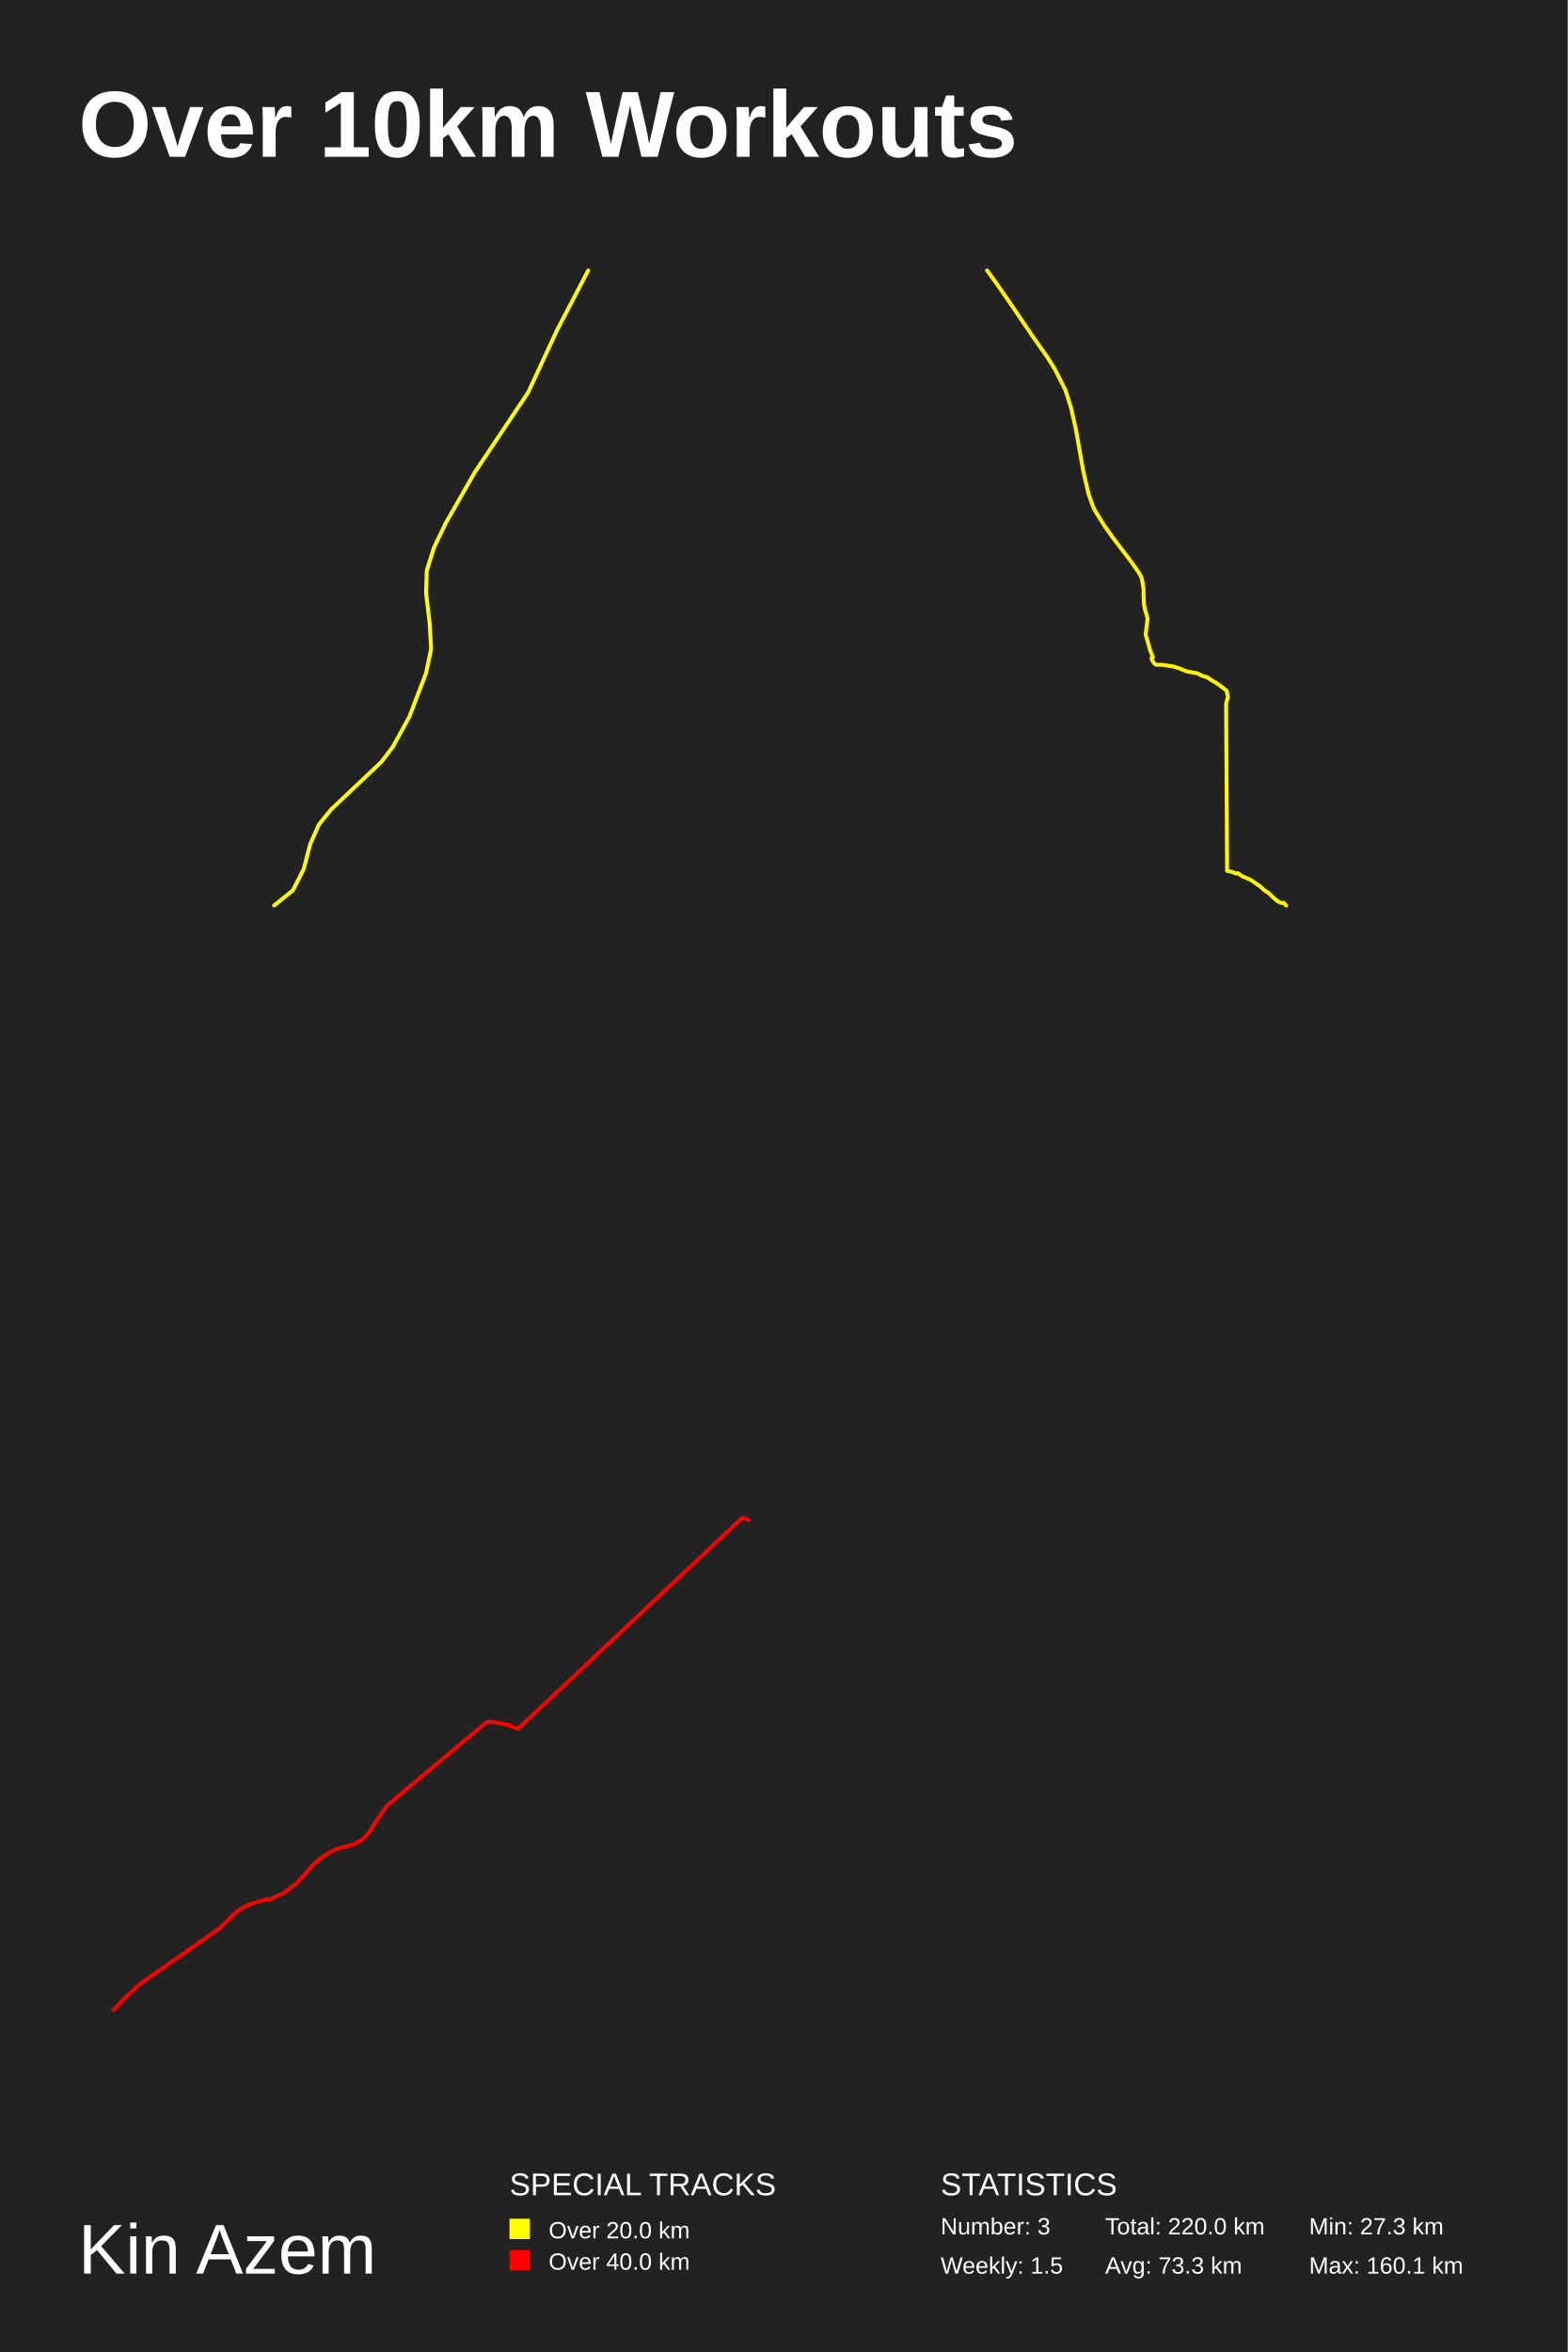
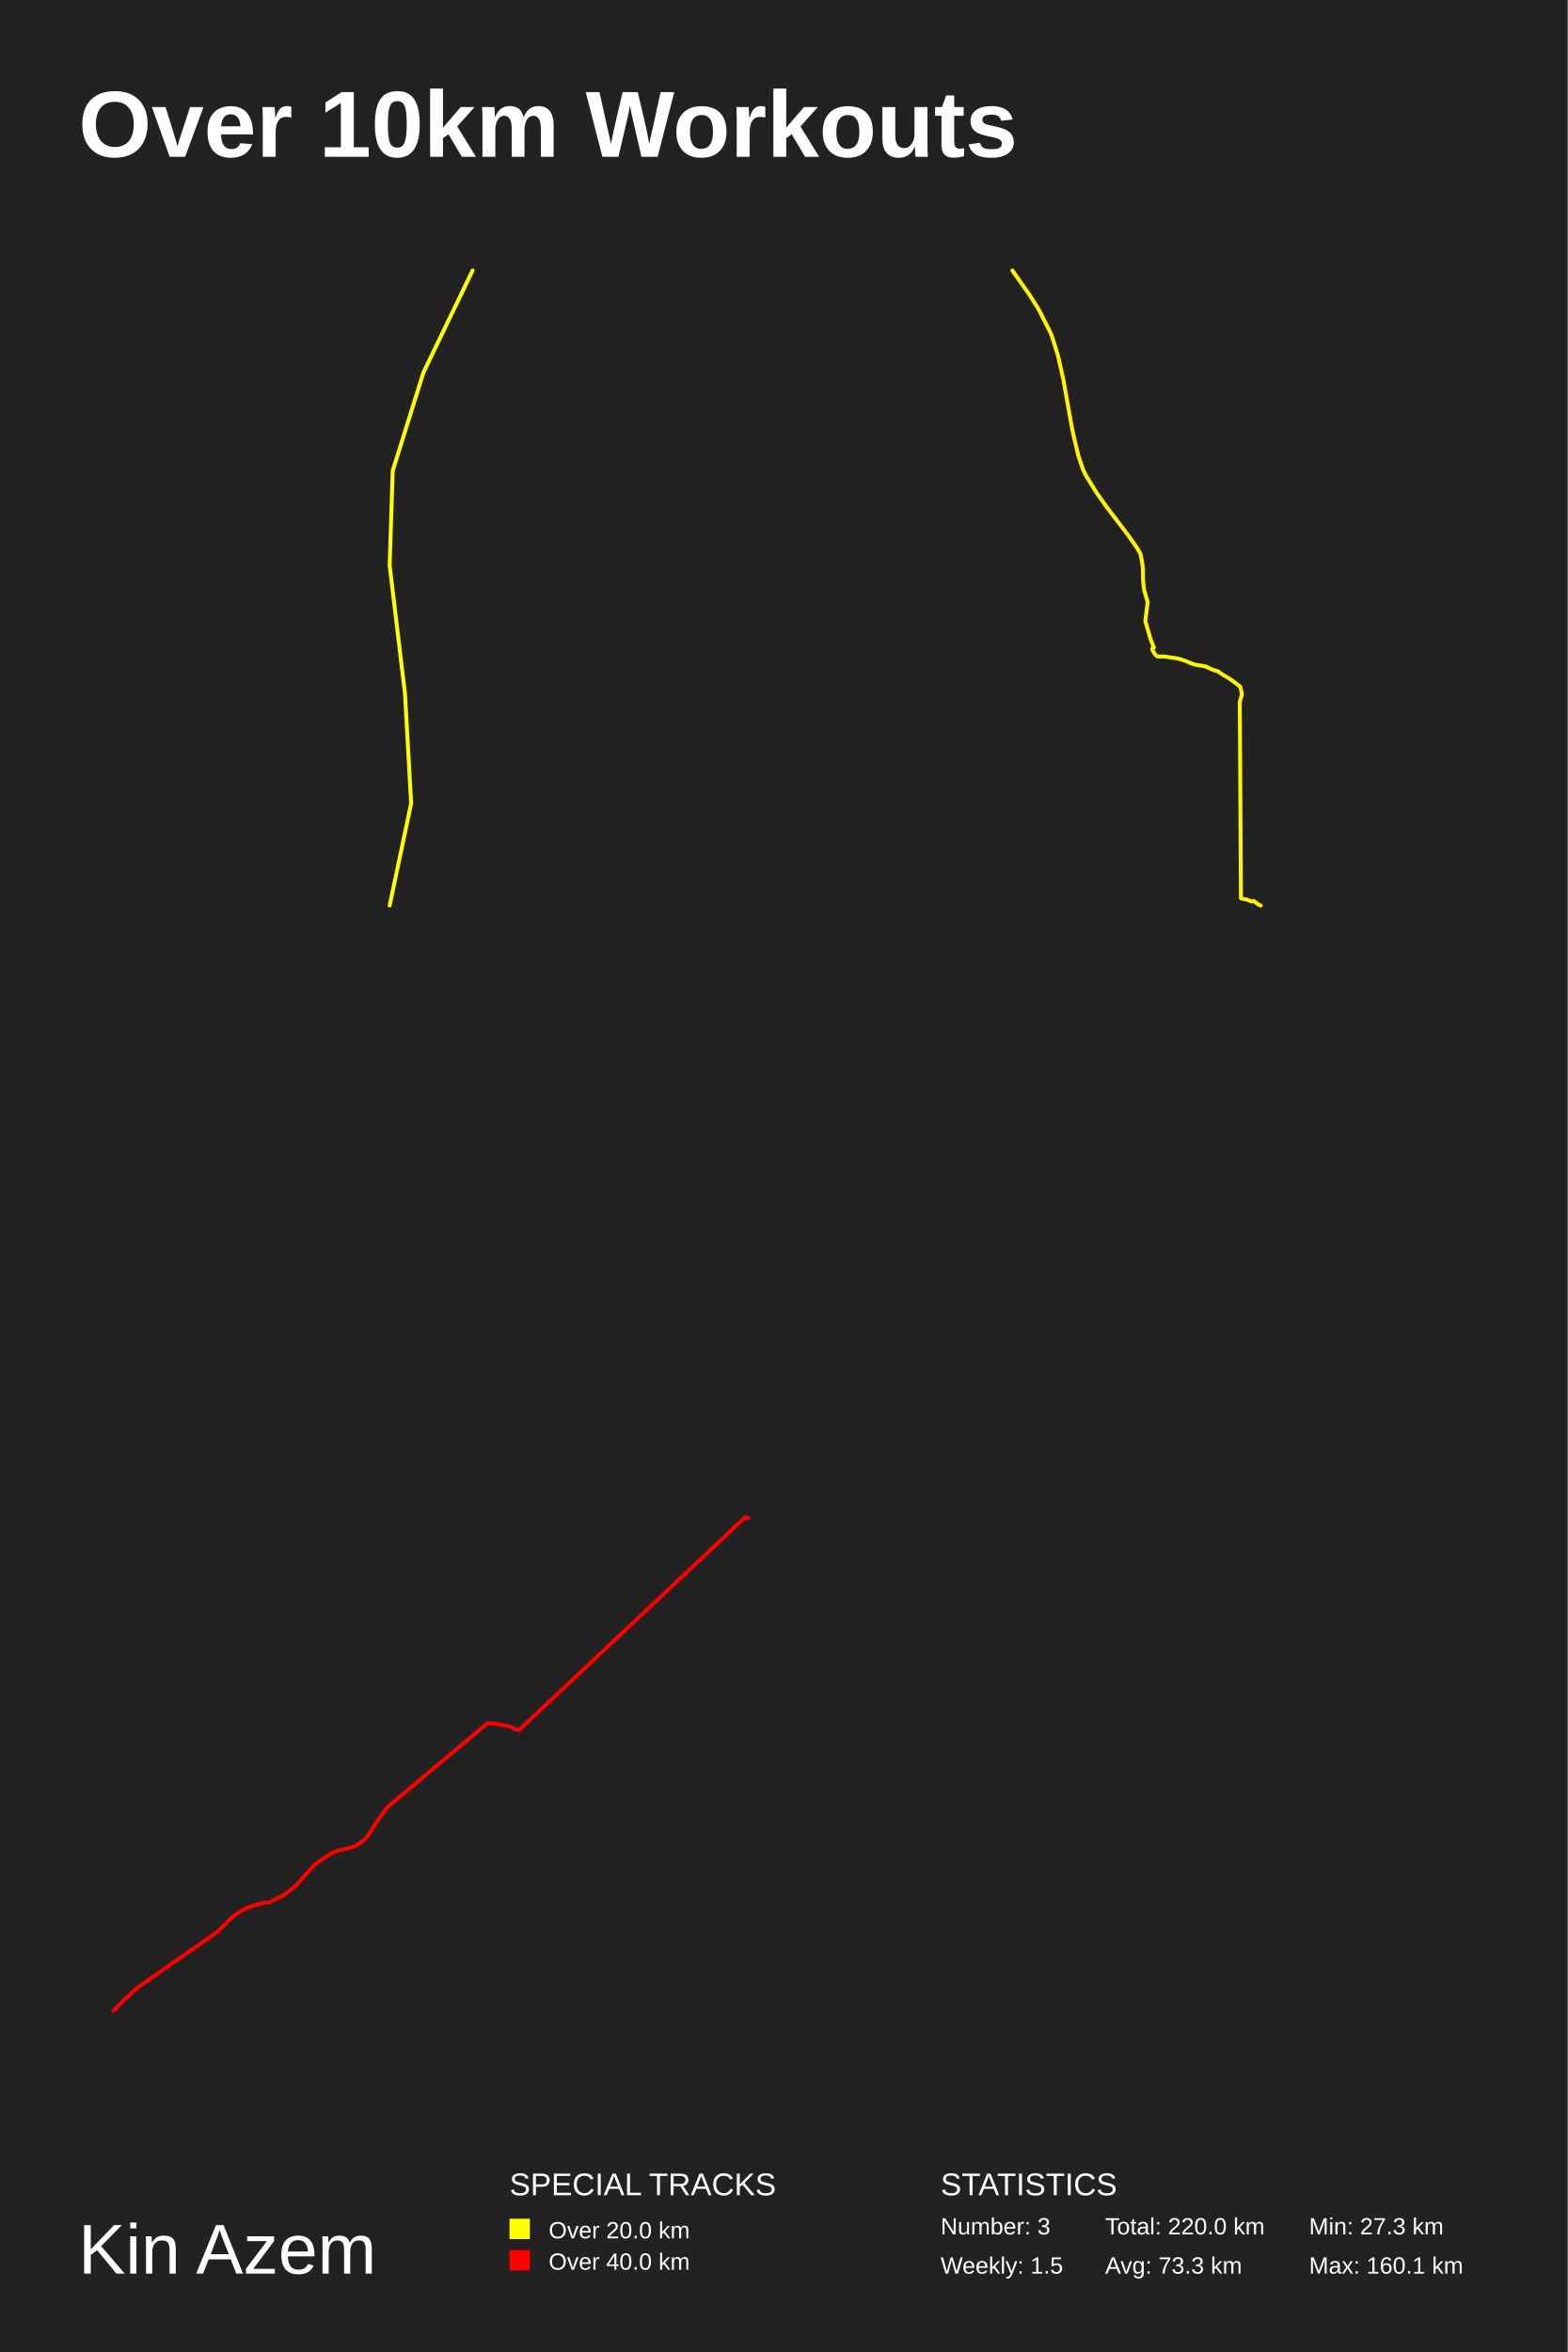
<svg xmlns="http://www.w3.org/2000/svg" baseProfile="full" height="300mm" version="1.1" viewBox="0,0,200,300" width="200mm">
  <defs />
  <rect fill="#222222" height="300" width="200" x="0" y="0" />
  <text fill="#FFFFFF" style="font-size:12px; font-family:Arial; font-weight:bold;" x="10" y="20">Over 10km Workouts</text>
  <text fill="#FFFFFF" style="font-size:9px; font-family:Arial" x="10" y="290">Kin Azem</text>
  <text fill="#FFFFFF" style="font-size:4px; font-family:Arial" x="65" y="280">SPECIAL TRACKS</text>
  <rect fill="yellow" height="2.6" width="2.6" x="65" y="283" />
  <text fill="#FFFFFF" style="font-size:3px; font-family:Arial" x="70" y="285.5">Over 20.0 km</text>
  <rect fill="red" height="2.6" width="2.6" x="65" y="287" />
  <text fill="#FFFFFF" style="font-size:3px; font-family:Arial" x="70" y="289.5">Over 40.0 km</text>
  <text fill="#FFFFFF" style="font-size:4px; font-family:Arial" x="120" y="280">STATISTICS</text>
  <text fill="#FFFFFF" style="font-size:3px; font-family:Arial" x="120" y="285">Number: 3</text>
  <text fill="#FFFFFF" style="font-size:3px; font-family:Arial" x="120" y="290">Weekly: 1.5</text>
  <text fill="#FFFFFF" style="font-size:3px; font-family:Arial" x="141" y="285">Total: 220.0 km</text>
  <text fill="#FFFFFF" style="font-size:3px; font-family:Arial" x="141" y="290">Avg: 73.3 km</text>
  <text fill="#FFFFFF" style="font-size:3px; font-family:Arial" x="167" y="285">Min: 27.3 km</text>
  <text fill="#FFFFFF" style="font-size:3px; font-family:Arial" x="167" y="290">Max: 160.1 km</text>
-   <polyline fill="none" opacity="1" points="75.038,34.5 71.067,42.112 67.374,50.064 60.54,60.289 56.847,66.765 55.369,69.832 54.446,72.786 54.354,75.626 54.815,79.488 55,82.783 54.354,85.85 52.23,91.417 50.106,95.279 48.628,97.21 42.257,103.231 41.149,104.594 40.687,105.162 39.579,107.662 38.748,110.842 37.363,113.569 34.962,115.5" stroke="#ffff00" stroke-dasharray="none" stroke-linecap="round" stroke-linejoin="round" stroke-width="0.5" />
-   <polyline fill="none" opacity="1" points="164.077,115.5 163.766,115.149 163.419,115.171 162.999,114.952 162.524,114.558 161.866,113.922 161.3,113.549 160.751,113.045 159.527,112.212 158.705,111.862 158.522,111.796 157.901,111.358 157.682,111.423 157.188,111.204 156.768,111.139 156.549,111.073 156.421,89.746 156.658,88.913 156.476,88.08 155.763,87.532 155.306,87.203 154.429,86.677 154.045,86.392 153.844,86.348 153.387,86.195 152.693,85.866 151.524,85.669 151.085,85.515 150.518,85.274 149.696,85.011 148.216,84.792 147.467,84.792 147.229,84.595 146.937,84.112 146.919,83.915 146.955,83.849 147.083,83.828 146.736,82.951 146.151,80.934 146.407,78.895 146.042,77.624 145.95,77.054 145.895,76.133 145.895,75.213 145.767,74.314 145.603,73.59 145.201,72.911 144.159,71.442 141.967,68.57 140.852,66.992 139.737,65.194 139.536,64.8 139.372,64.427 138.897,63.068 138.44,61.182 138.184,59.998 137.234,54.649 136.649,52.062 136.028,50.067 135.882,49.672 134.548,47.041 133.579,45.507 131.697,42.832 128.81,38.578 127.001,35.969 125.923,34.5" stroke="#fff500" stroke-dasharray="none" stroke-linecap="round" stroke-linejoin="round" stroke-width="0.5" />
-   <polyline fill="none" opacity="1" points="95.5,193.881 95.399,193.844 95.088,193.739 94.88,193.671 94.674,193.609 66.079,220.507 66.022,220.486 65.993,220.478 65.942,220.457 65.77,220.401 65.676,220.371 65.468,220.299 65.396,220.271 65.354,220.251 65.267,220.209 65.142,220.141 65.046,220.098 64.935,220.058 64.862,220.036 64.747,220.008 64.743,220.005 64.743,220.002 64.74,220 64.745,219.993 64.744,219.99 64.74,219.99 64.742,219.994 64.744,219.996 64.735,219.99 64.733,219.993 64.735,219.994 64.728,219.993 64.729,219.993 64.71,219.993 64.528,219.963 64.169,219.898 63.617,219.781 63.305,219.722 63.106,219.681 63.026,219.669 62.98,219.66 62.88,219.65 62.781,219.637 62.734,219.632 62.525,219.626 62.42,219.631 62.128,219.651 62.078,219.653 62.078,219.653 49.419,230.263 49.157,230.618 48.965,230.881 48.836,231.055 47.749,232.679 47.686,232.769 47.571,232.951 47.289,233.41 47.17,233.589 47.042,233.767 46.91,233.939 46.839,234.021 46.765,234.104 46.689,234.182 46.613,234.259 46.453,234.408 46.371,234.479 46.204,234.613 46.033,234.742 45.944,234.802 45.764,234.919 45.671,234.973 45.577,235.028 45.482,235.077 45.386,235.124 45.29,235.17 45.192,235.211 45.094,235.251 44.995,235.288 44.795,235.356 44.589,235.413 44.274,235.49 43.64,235.633 43.536,235.658 43.326,235.716 43.119,235.778 43.017,235.812 42.814,235.889 42.715,235.928 42.617,235.971 42.52,236.017 42.327,236.116 42.233,236.168 42.048,236.278 41.957,236.336 41.689,236.513 41.246,236.816 40.98,236.993 40.807,237.117 40.724,237.18 40.642,237.247 40.561,237.313 40.254,237.58 40.075,237.732 38.971,238.942 38.918,239.015 38.852,239.096 38.636,239.338 38.272,239.736 38.124,239.894 37.967,240.051 37.887,240.127 37.568,240.427 35.983,241.613 35.87,241.6 35.751,241.666 35.66,241.685 34.357,242.346 34.246,242.287 34.129,242.265 34.024,242.283 33.914,242.296 33.705,242.349 33.085,242.525 32.981,242.548 32.67,242.636 32.464,242.697 32.362,242.73 32.161,242.799 31.961,242.875 31.764,242.957 31.571,243.044 31.381,243.136 31.191,243.234 31.004,243.338 30.821,243.444 30.644,243.556 30.466,243.676 30.377,243.738 30.207,243.864 29.959,244.061 29.797,244.195 29.717,244.266 29.561,244.409 29.485,244.481 29.261,244.704 29.198,244.789 29.126,244.872 29.052,244.946 28.975,245.016 28.138,245.828 27.895,246.039 17.814,253.085 17.662,253.228 17.512,253.365 17.208,253.654 16.895,253.953 16.431,254.391 16.023,254.757 15.874,254.909 15.301,255.511 15.086,255.735 15.018,255.809 14.888,255.954 14.696,256.172 14.63,256.244 14.5,256.391" stroke="red" stroke-dasharray="none" stroke-linecap="round" stroke-linejoin="round" stroke-width="0.5" />
+   <polyline fill="none" opacity="1" points="60.291,34.5 54.02,47.518 50.101,60.054 49.709,72.107 51.669,88.5 52.453,102.482 49.709,115.5" stroke="#ffff00" stroke-dasharray="none" stroke-linecap="round" stroke-linejoin="round" stroke-width="0.5" />
+   <polyline fill="none" opacity="1" points="160.845,115.5 160.631,115.423 159.902,114.908 159.645,114.986 159.066,114.728 158.573,114.651 158.315,114.574 158.165,89.549 158.444,88.572 158.23,87.594 157.393,86.951 156.857,86.566 155.828,85.948 155.378,85.614 155.142,85.563 154.606,85.382 153.791,84.997 152.419,84.765 151.904,84.585 151.24,84.302 150.275,83.994 148.538,83.736 147.659,83.736 147.38,83.505 147.037,82.939 147.016,82.707 147.058,82.63 147.208,82.605 146.801,81.576 146.115,79.209 146.415,76.817 145.986,75.325 145.879,74.656 145.815,73.576 145.815,72.496 145.665,71.441 145.472,70.592 145.0,69.795 143.778,68.071 141.205,64.702 139.897,62.849 138.589,60.74 138.353,60.277 138.16,59.84 137.603,58.245 137.067,56.033 136.766,54.643 135.651,48.366 134.965,45.331 134.236,42.99 134.065,42.527 132.499,39.44 131.363,37.639 129.155,34.5" stroke="#fff500" stroke-dasharray="none" stroke-linecap="round" stroke-linejoin="round" stroke-width="0.5" />
+   <polyline fill="none" opacity="1" points="95.5,193.648 95.291,193.58 95.082,193.517 66.202,220.683 66.145,220.662 66.115,220.654 66.063,220.633 65.89,220.576 65.795,220.546 65.585,220.473 65.512,220.445 65.469,220.425 65.382,220.382 65.255,220.313 65.158,220.27 65.047,220.23 64.973,220.207 64.856,220.179 64.852,220.176 64.852,220.173 64.85,220.171 64.855,220.164 64.854,220.161 64.85,220.161 64.851,220.165 64.854,220.167 64.845,220.161 64.842,220.164 64.845,220.165 64.838,220.164 64.839,220.164 64.819,220.164 64.636,220.134 64.272,220.068 63.715,219.95 63.4,219.891 63.199,219.849 63.119,219.837 63.072,219.828 62.971,219.818 62.871,219.804 62.824,219.8 62.612,219.794 62.507,219.798 62.212,219.819 62.161,219.821 62.161,219.821 49.376,230.537 49.112,230.895 48.917,231.16 48.787,231.336 47.689,232.977 47.626,233.068 47.509,233.251 47.224,233.715 47.104,233.895 46.975,234.076 46.842,234.249 46.77,234.332 46.695,234.416 46.618,234.495 46.542,234.572 46.381,234.723 46.298,234.794 46.129,234.93 45.956,235.06 45.866,235.121 45.684,235.239 45.59,235.294 45.496,235.349 45.399,235.398 45.303,235.446 45.206,235.492 45.107,235.534 45.008,235.574 44.907,235.611 44.705,235.68 44.497,235.738 44.18,235.816 43.539,235.96 43.434,235.986 43.222,236.044 43.013,236.106 42.91,236.141 42.705,236.218 42.605,236.258 42.506,236.302 42.408,236.348 42.213,236.448 42.118,236.5 41.931,236.612 41.839,236.67 41.569,236.849 41.122,237.154 40.853,237.333 40.678,237.459 40.594,237.523 40.511,237.59 40.429,237.657 40.119,237.927 39.938,238.08 38.823,239.302 38.77,239.375 38.703,239.457 38.485,239.702 38.118,240.104 37.968,240.264 37.809,240.422 37.729,240.499 37.407,240.802 35.806,242 35.692,241.986 35.572,242.053 35.48,242.073 34.164,242.74 34.051,242.681 33.933,242.658 33.827,242.676 33.717,242.69 33.505,242.743 32.879,242.921 32.774,242.945 32.46,243.032 32.252,243.095 32.149,243.128 31.946,243.198 31.744,243.274 31.544,243.357 31.35,243.445 31.158,243.538 30.966,243.637 30.777,243.742 30.593,243.849 30.413,243.962 30.233,244.083 30.144,244.145 29.972,244.274 29.722,244.472 29.558,244.607 29.477,244.679 29.32,244.823 29.243,244.896 29.017,245.121 28.953,245.208 28.88,245.291 28.806,245.366 28.728,245.437 27.883,246.256 27.637,246.469 17.455,253.586 17.302,253.731 17.151,253.869 16.843,254.161 16.527,254.463 16.059,254.905 15.646,255.275 15.496,255.428 14.918,256.037 14.701,256.263 14.631,256.337 14.5,256.483" stroke="red" stroke-dasharray="none" stroke-linecap="round" stroke-linejoin="round" stroke-width="0.5" />
</svg>
